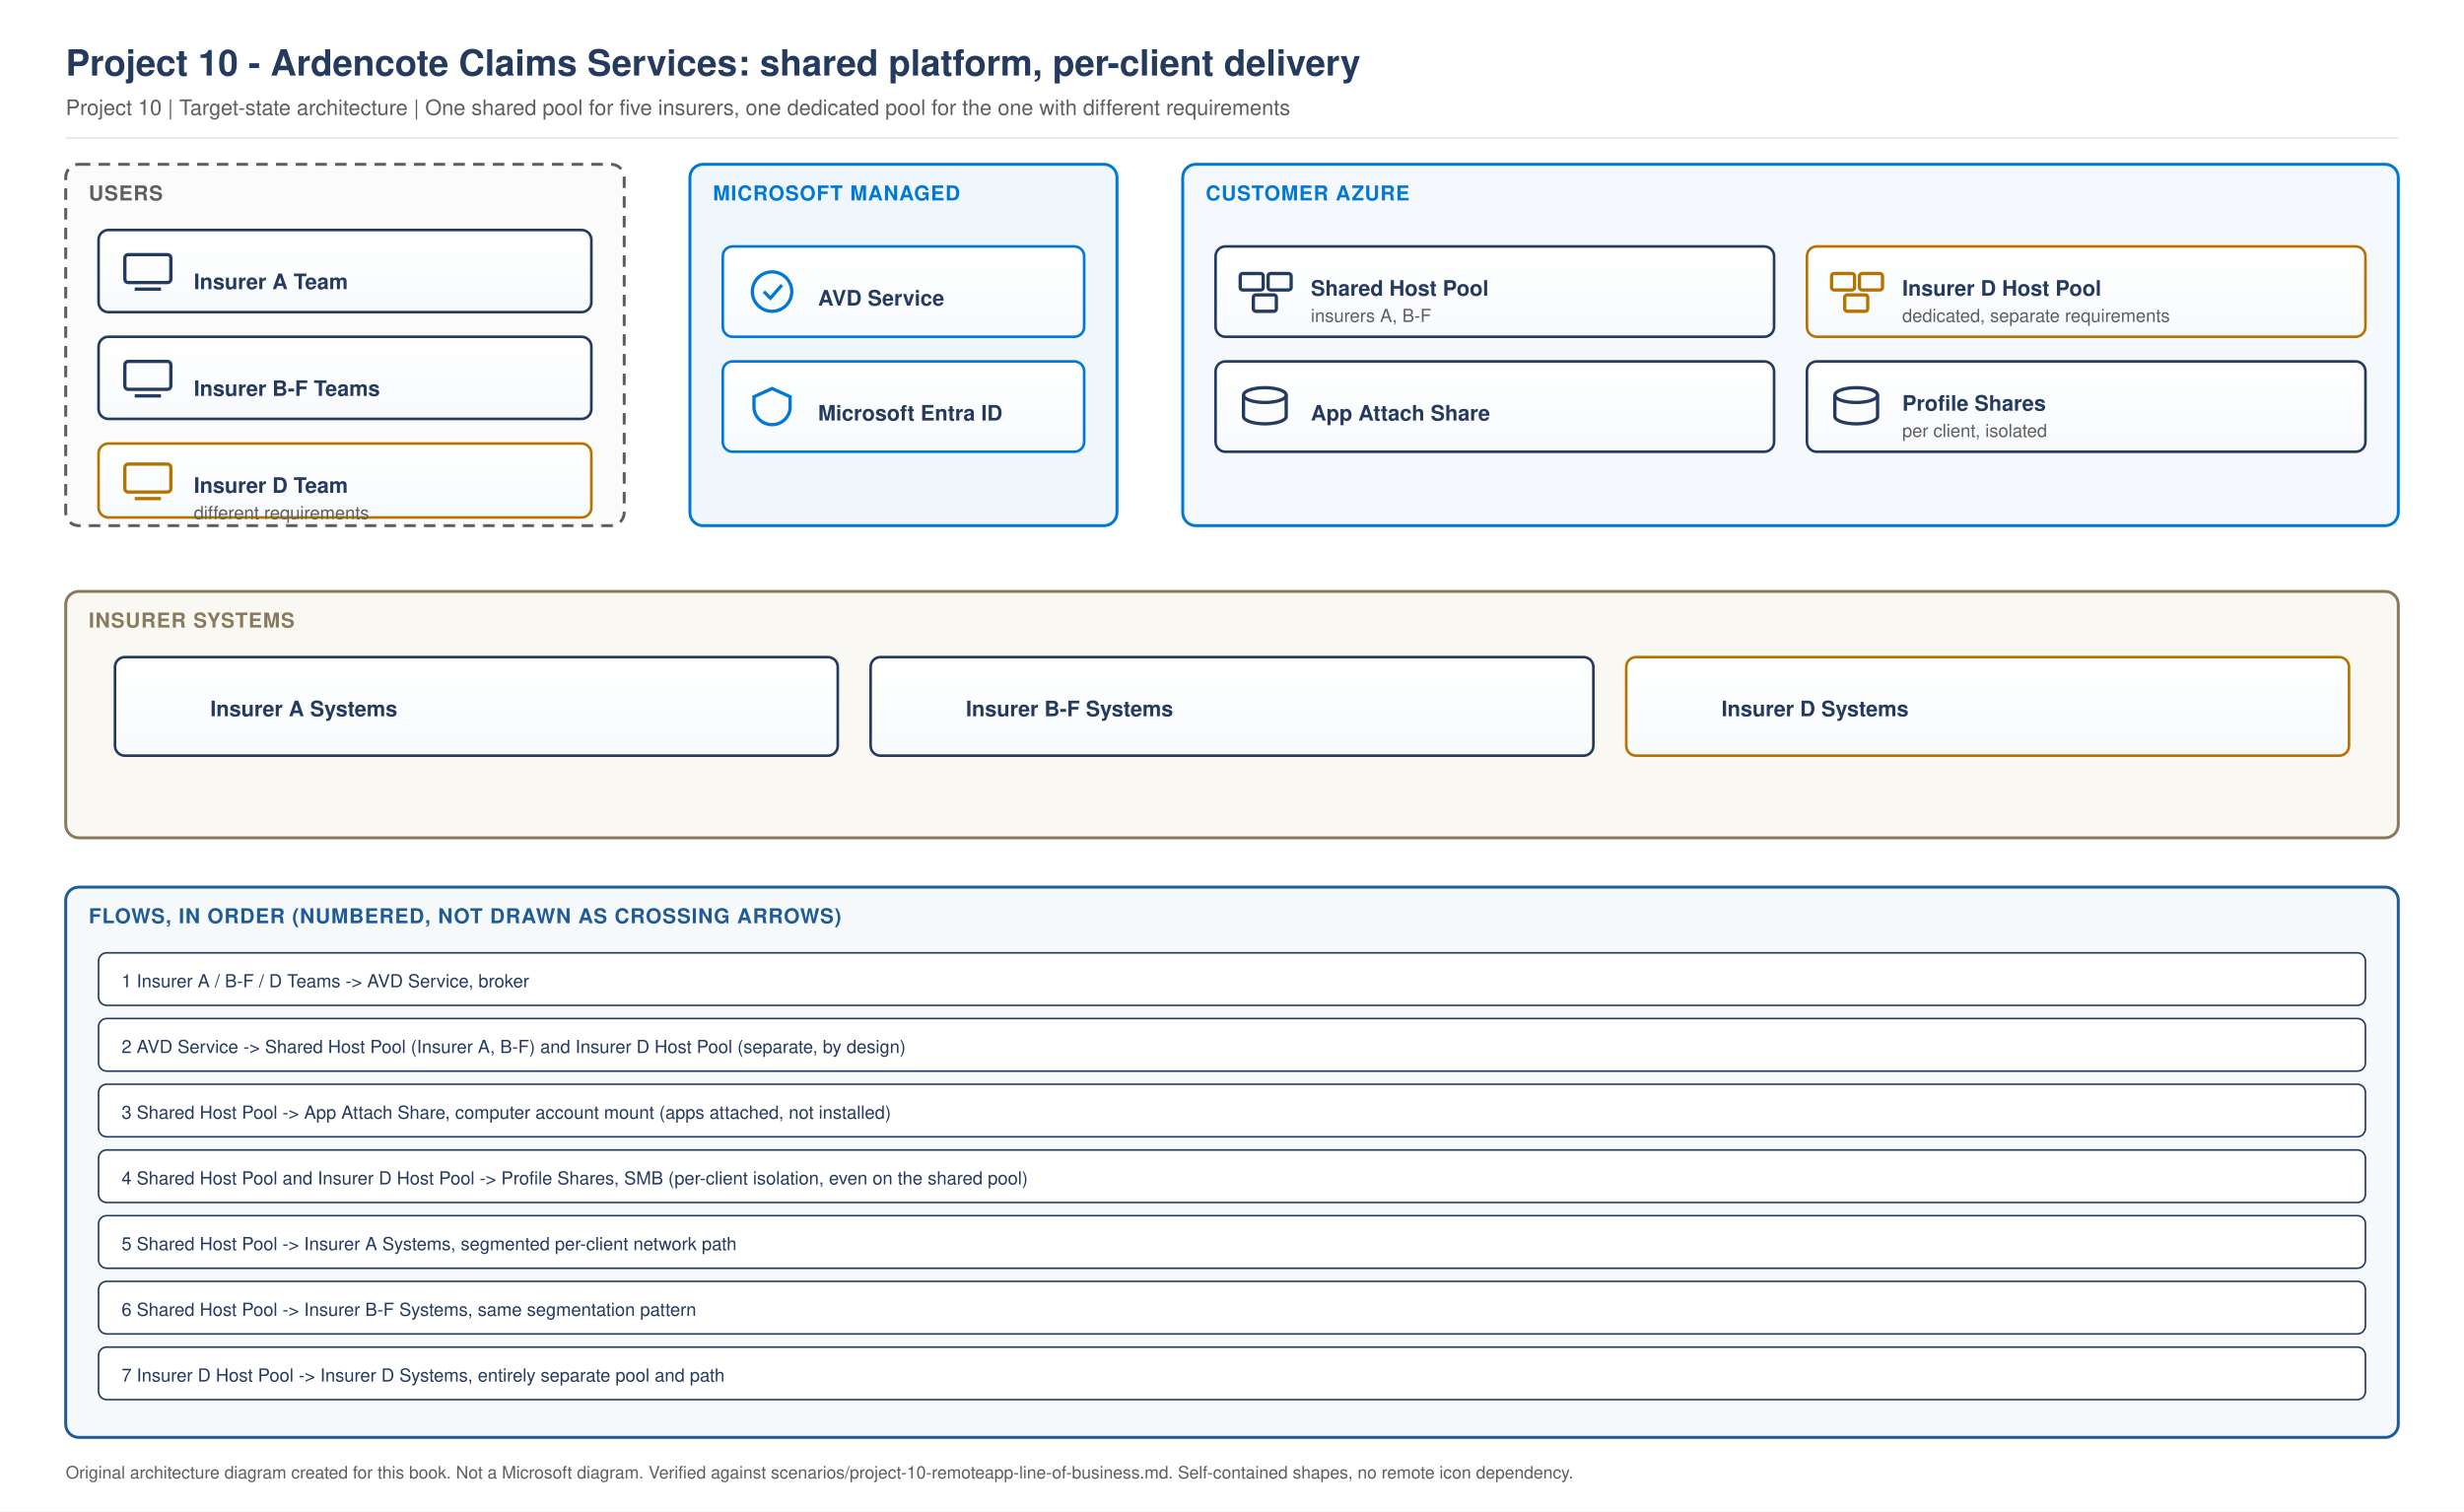
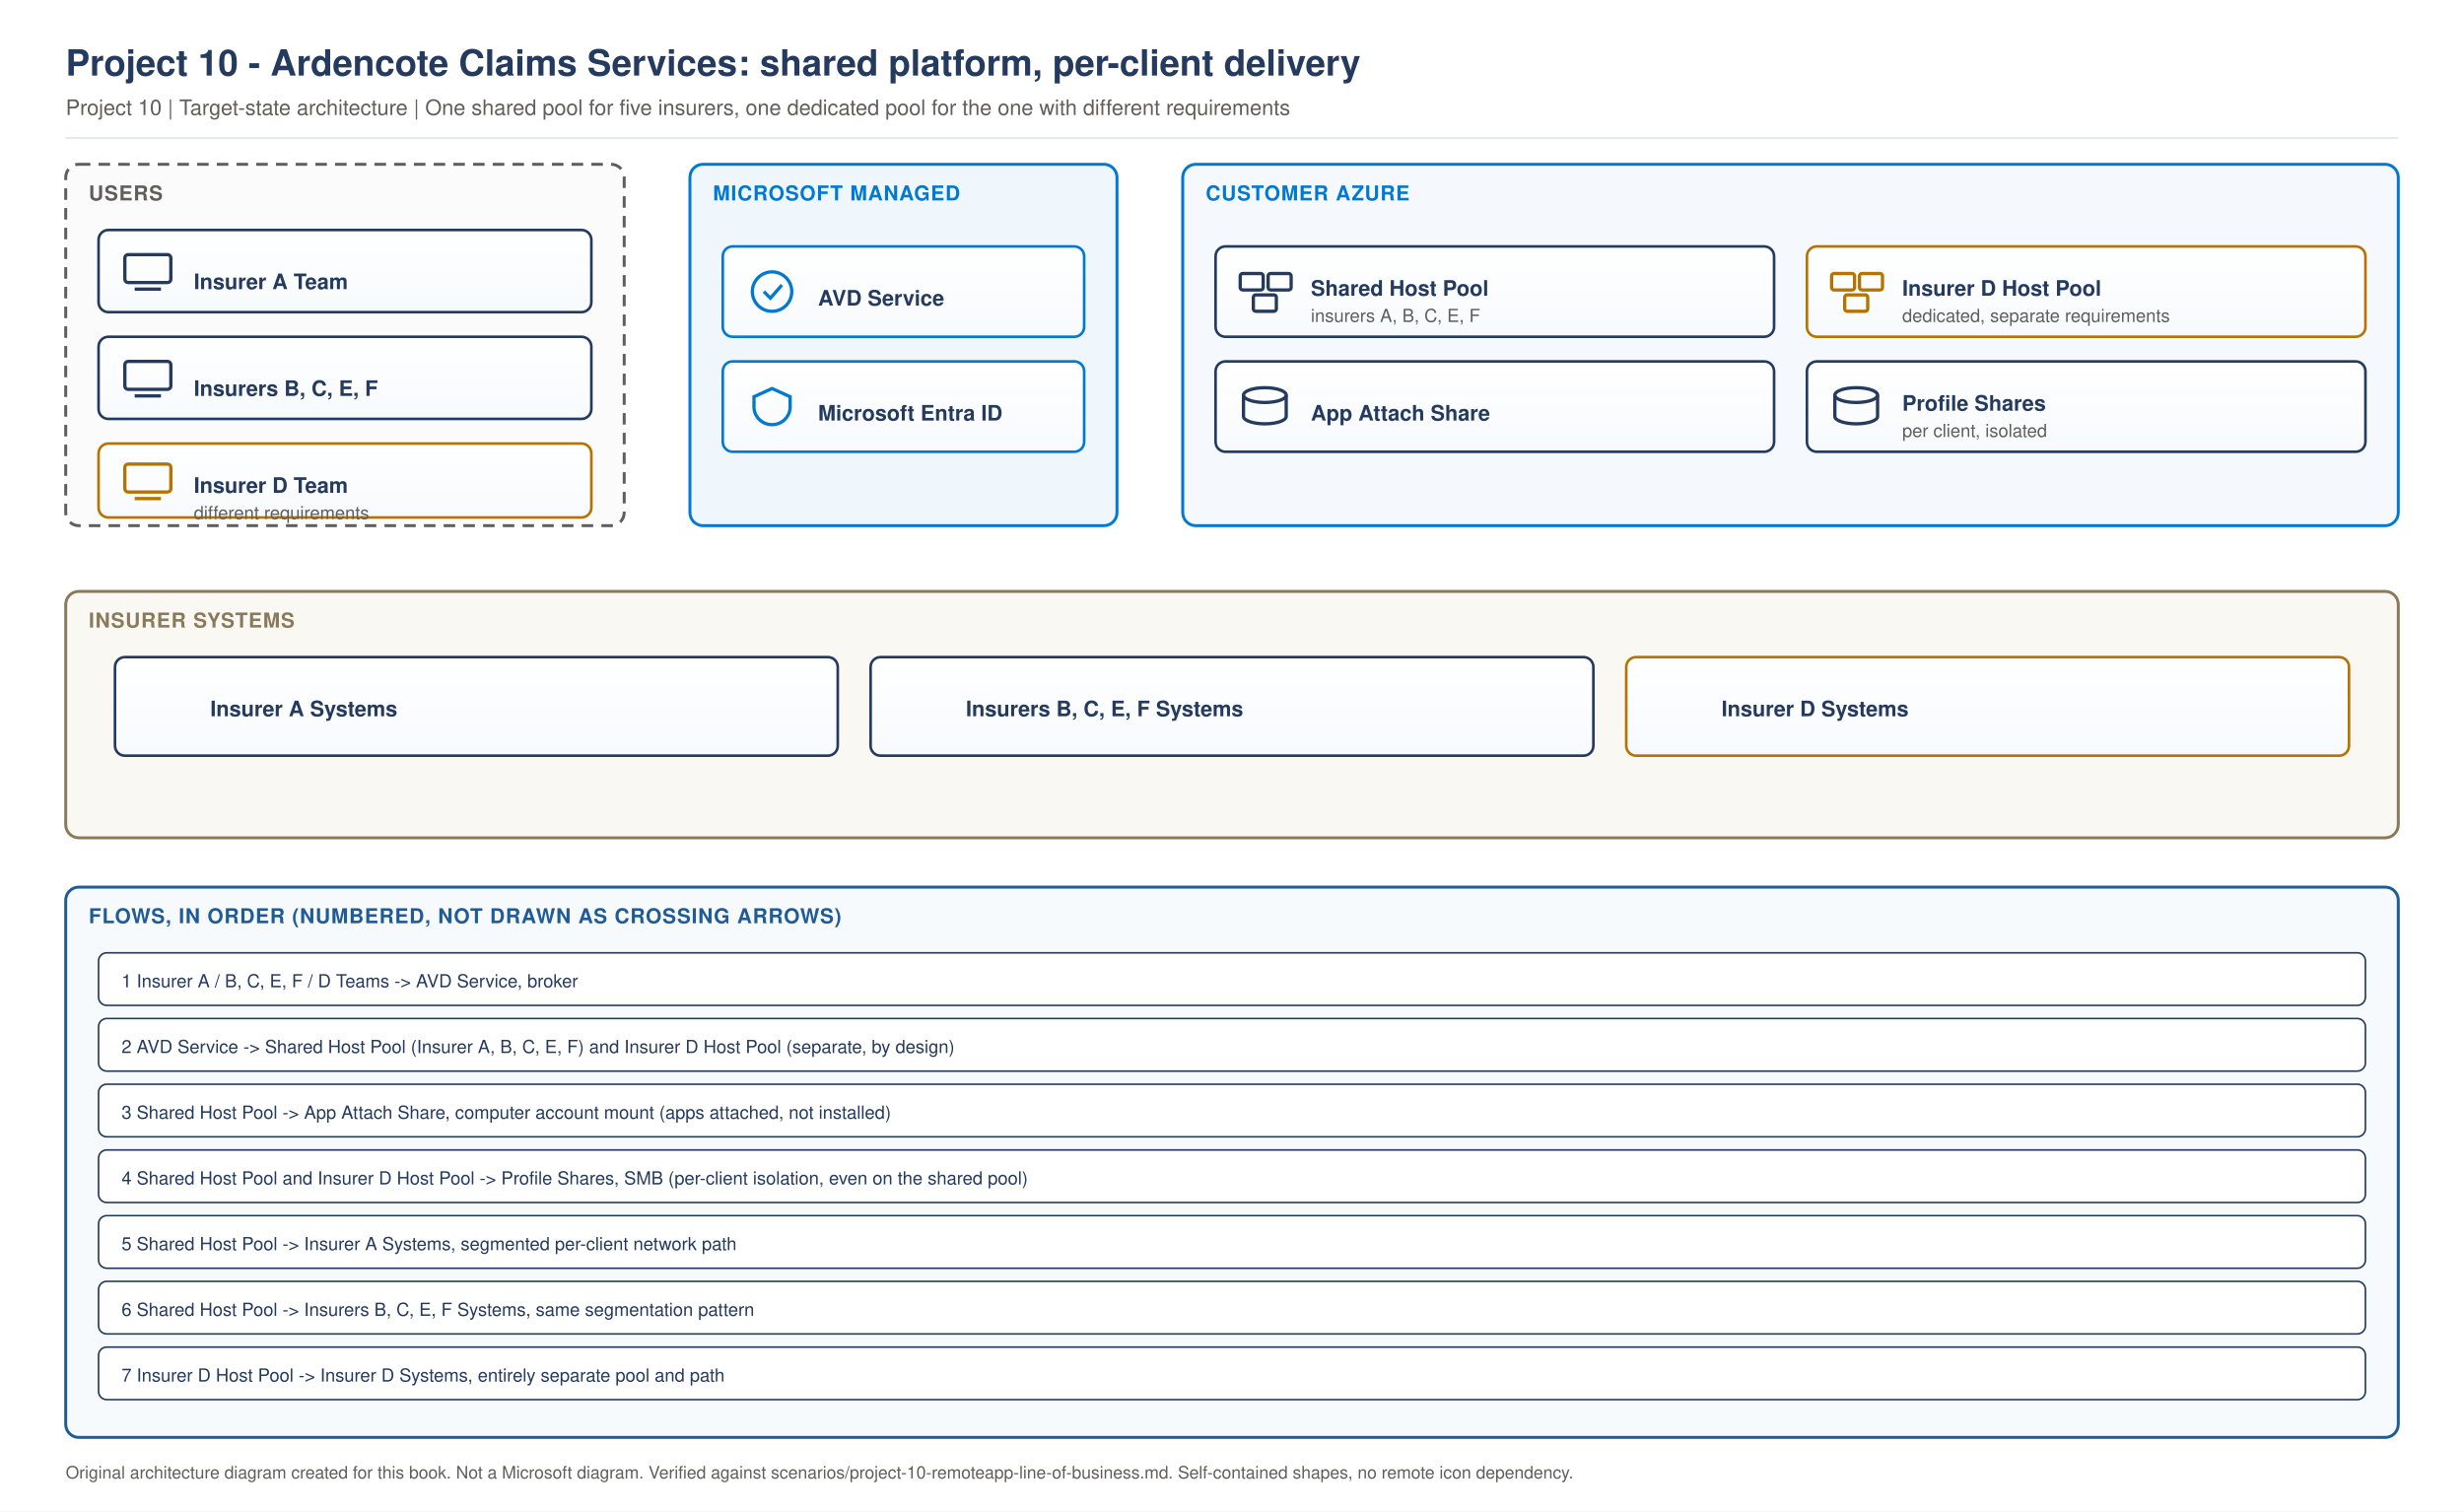
<svg xmlns="http://www.w3.org/2000/svg" width="1500" height="920" viewBox="0 0 1500 920" font-family="Segoe UI,Helvetica,Arial,sans-serif">
  <defs>
    <marker id="a" viewBox="0 0 10 10" refX="9" refY="5" markerWidth="7" markerHeight="7" orient="auto-start-reverse">
      <path d="M0,0 L10,5 L0,10 z" fill="#243A5E" />
    </marker>
    <marker id="ag" viewBox="0 0 10 10" refX="9" refY="5" markerWidth="7" markerHeight="7" orient="auto-start-reverse">
      <path d="M0,0 L10,5 L0,10 z" fill="#107C10" />
    </marker>
    <marker id="ar" viewBox="0 0 10 10" refX="9" refY="5" markerWidth="7" markerHeight="7" orient="auto-start-reverse">
      <path d="M0,0 L10,5 L0,10 z" fill="#A4262C" />
    </marker>
    <linearGradient id="tile" x1="0" y1="0" x2="0" y2="1">
      <stop offset="0" stop-color="#FFFFFF" />
      <stop offset="1" stop-color="#F7FAFD" />
    </linearGradient>
  </defs>
  <rect width="1500" height="920" fill="#FFFFFF" />
  <text x="40" y="46" font-size="22" font-weight="600" fill="#243A5E">Project 10 - Ardencote Claims Services: shared platform, per-client delivery</text>
  <text x="40" y="70" font-size="13" fill="#605E5C">Project 10 | Target-state architecture | One shared pool for five insurers, one dedicated pool for the one with different requirements</text>
  <line x1="40" y1="84" x2="1460" y2="84" stroke="#E1E5EA" />
  <rect x="40" y="100" width="340" height="220" rx="8" fill="#FBFBFC" stroke="#605E5C" stroke-width="1.8" stroke-dasharray="7 5" />
  <text x="54" y="122" font-size="12.5" font-weight="700" fill="#605E5C" letter-spacing="0.5">USERS</text>
  <g>
    <rect x="60" y="140" width="300" height="50" rx="6" fill="url(#tile)" stroke="#243A5E" stroke-width="1.6" />
    <rect x="76" y="155.0" width="28" height="17" rx="2" fill="none" stroke="#243A5E" stroke-width="2" />
    <path d="M82,176.0 h16" stroke="#243A5E" stroke-width="2" />
    <text x="118" y="176" font-size="13" font-weight="600" fill="#243A5E">Insurer A Team</text>
  </g>
  <g>
    <rect x="60" y="205" width="300" height="50" rx="6" fill="url(#tile)" stroke="#243A5E" stroke-width="1.6" />
    <rect x="76" y="220.0" width="28" height="17" rx="2" fill="none" stroke="#243A5E" stroke-width="2" />
    <path d="M82,241.0 h16" stroke="#243A5E" stroke-width="2" />
-     <text x="118" y="241" font-size="13" font-weight="600" fill="#243A5E">Insurer B-F Teams</text>
+     <text x="118" y="241" font-size="13" font-weight="600" fill="#243A5E">Insurers B, C, E, F</text>
  </g>
  <g>
    <rect x="60" y="270" width="300" height="45" rx="6" fill="url(#tile)" stroke="#B77300" stroke-width="1.6" />
    <rect x="76" y="282.5" width="28" height="17" rx="2" fill="none" stroke="#B77300" stroke-width="2" />
    <path d="M82,303.5 h16" stroke="#B77300" stroke-width="2" />
    <text x="118" y="300" font-size="13" font-weight="600" fill="#243A5E">Insurer D Team</text>
    <text x="118" y="316" font-size="11" fill="#605E5C">different requirements</text>
  </g>
  <rect x="420" y="100" width="260" height="220" rx="8" fill="#EFF6FC" stroke="#0078D4" stroke-width="1.8" />
  <text x="434" y="122" font-size="12.5" font-weight="700" fill="#0078D4" letter-spacing="0.5">MICROSOFT MANAGED</text>
  <g>
    <rect x="440" y="150" width="220" height="55" rx="6" fill="url(#tile)" stroke="#0078D4" stroke-width="1.6" />
    <circle cx="470" cy="177.5" r="12" fill="none" stroke="#0078D4" stroke-width="2" />
    <path d="M465,177.5 l4,4 l7,-8" fill="none" stroke="#0078D4" stroke-width="2" />
    <text x="498" y="186" font-size="13" font-weight="600" fill="#243A5E">AVD Service</text>
  </g>
  <g>
    <rect x="440" y="220" width="220" height="55" rx="6" fill="url(#tile)" stroke="#0078D4" stroke-width="1.6" />
    <path d="M470,236.5 l11,5 v7 a11,11 0 0 1 -11,10 a11,11 0 0 1 -11,-10 v-7 z" fill="none" stroke="#0078D4" stroke-width="2" />
    <text x="498" y="256" font-size="13" font-weight="600" fill="#243A5E">Microsoft Entra ID</text>
  </g>
  <rect x="720" y="100" width="740" height="220" rx="8" fill="#F5F9FD" stroke="#0078D4" stroke-width="1.8" />
  <text x="734" y="122" font-size="12.5" font-weight="700" fill="#0078D4" letter-spacing="0.5">CUSTOMER AZURE</text>
  <g>
    <rect x="740" y="150" width="340" height="55" rx="6" fill="url(#tile)" stroke="#243A5E" stroke-width="1.6" />
    <rect x="755" y="166.5" width="14" height="10" rx="1.5" fill="none" stroke="#243A5E" stroke-width="2" />
    <rect x="772" y="166.5" width="14" height="10" rx="1.5" fill="none" stroke="#243A5E" stroke-width="2" />
    <rect x="763" y="179.5" width="14" height="10" rx="1.5" fill="none" stroke="#243A5E" stroke-width="2" />
    <text x="798" y="180" font-size="13" font-weight="600" fill="#243A5E">Shared Host Pool</text>
-     <text x="798" y="196" font-size="11" fill="#605E5C">insurers A, B-F</text>
+     <text x="798" y="196" font-size="11" fill="#605E5C">insurers A, B, C, E, F</text>
  </g>
  <g>
    <rect x="1100" y="150" width="340" height="55" rx="6" fill="url(#tile)" stroke="#B77300" stroke-width="1.6" />
    <rect x="1115" y="166.5" width="14" height="10" rx="1.5" fill="none" stroke="#B77300" stroke-width="2" />
    <rect x="1132" y="166.5" width="14" height="10" rx="1.5" fill="none" stroke="#B77300" stroke-width="2" />
    <rect x="1123" y="179.5" width="14" height="10" rx="1.5" fill="none" stroke="#B77300" stroke-width="2" />
    <text x="1158" y="180" font-size="13" font-weight="600" fill="#243A5E">Insurer D Host Pool</text>
    <text x="1158" y="196" font-size="11" fill="#605E5C">dedicated, separate requirements</text>
  </g>
  <g>
    <rect x="740" y="220" width="340" height="55" rx="6" fill="url(#tile)" stroke="#243A5E" stroke-width="1.6" />
    <ellipse cx="770" cy="240.5" rx="13" ry="4.5" fill="none" stroke="#243A5E" stroke-width="2" />
    <path d="M757,240.5 v13 a13,4.5 0 0 0 26,0 v-13" fill="none" stroke="#243A5E" stroke-width="2" />
    <text x="798" y="256" font-size="13" font-weight="600" fill="#243A5E">App Attach Share</text>
  </g>
  <g>
    <rect x="1100" y="220" width="340" height="55" rx="6" fill="url(#tile)" stroke="#243A5E" stroke-width="1.6" />
    <ellipse cx="1130" cy="240.5" rx="13" ry="4.5" fill="none" stroke="#243A5E" stroke-width="2" />
    <path d="M1117,240.5 v13 a13,4.5 0 0 0 26,0 v-13" fill="none" stroke="#243A5E" stroke-width="2" />
    <text x="1158" y="250" font-size="13" font-weight="600" fill="#243A5E">Profile Shares</text>
    <text x="1158" y="266" font-size="11" fill="#605E5C">per client, isolated</text>
  </g>
  <rect x="40" y="360" width="1420" height="150" rx="8" fill="#FAF8F3" stroke="#8A7A5C" stroke-width="1.8" />
  <text x="54" y="382" font-size="12.5" font-weight="700" fill="#8A7A5C" letter-spacing="0.5">INSURER SYSTEMS</text>
  <g>
    <rect x="70" y="400" width="440" height="60" rx="6" fill="url(#tile)" stroke="#243A5E" stroke-width="1.6" />
    <text x="128" y="436" font-size="13" font-weight="600" fill="#243A5E">Insurer A Systems</text>
  </g>
  <g>
    <rect x="530" y="400" width="440" height="60" rx="6" fill="url(#tile)" stroke="#243A5E" stroke-width="1.6" />
-     <text x="588" y="436" font-size="13" font-weight="600" fill="#243A5E">Insurer B-F Systems</text>
+     <text x="588" y="436" font-size="13" font-weight="600" fill="#243A5E">Insurers B, C, E, F Systems</text>
  </g>
  <g>
    <rect x="990" y="400" width="440" height="60" rx="6" fill="url(#tile)" stroke="#B77300" stroke-width="1.6" />
    <text x="1048" y="436" font-size="13" font-weight="600" fill="#243A5E">Insurer D Systems</text>
  </g>
  <rect x="40" y="540" width="1420" height="335" rx="8" fill="#F7FAFD" stroke="#1F5B96" stroke-width="1.8" />
  <text x="54" y="562" font-size="12.5" font-weight="700" fill="#1F5B96" letter-spacing="0.5">FLOWS, IN ORDER (NUMBERED, NOT DRAWN AS CROSSING ARROWS)</text>
  <rect x="60" y="580" width="1380" height="32" rx="5" fill="#FFFFFF" stroke="#243A5E" />
-   <text x="74" y="601" font-size="11" fill="#243A5E">1  Insurer A / B-F / D Teams -&gt; AVD Service, broker</text>
+   <text x="74" y="601" font-size="11" fill="#243A5E">1  Insurer A / B, C, E, F / D Teams -&gt; AVD Service, broker</text>
  <rect x="60" y="620" width="1380" height="32" rx="5" fill="#FFFFFF" stroke="#243A5E" />
-   <text x="74" y="641" font-size="11" fill="#243A5E">2  AVD Service -&gt; Shared Host Pool (Insurer A, B-F) and Insurer D Host Pool (separate, by design)</text>
+   <text x="74" y="641" font-size="11" fill="#243A5E">2  AVD Service -&gt; Shared Host Pool (Insurer A, B, C, E, F) and Insurer D Host Pool (separate, by design)</text>
  <rect x="60" y="660" width="1380" height="32" rx="5" fill="#FFFFFF" stroke="#243A5E" />
  <text x="74" y="681" font-size="11" fill="#243A5E">3  Shared Host Pool -&gt; App Attach Share, computer account mount (apps attached, not installed)</text>
  <rect x="60" y="700" width="1380" height="32" rx="5" fill="#FFFFFF" stroke="#243A5E" />
  <text x="74" y="721" font-size="11" fill="#243A5E">4  Shared Host Pool and Insurer D Host Pool -&gt; Profile Shares, SMB (per-client isolation, even on the shared pool)</text>
  <rect x="60" y="740" width="1380" height="32" rx="5" fill="#FFFFFF" stroke="#243A5E" />
  <text x="74" y="761" font-size="11" fill="#243A5E">5  Shared Host Pool -&gt; Insurer A Systems, segmented per-client network path</text>
  <rect x="60" y="780" width="1380" height="32" rx="5" fill="#FFFFFF" stroke="#243A5E" />
-   <text x="74" y="801" font-size="11" fill="#243A5E">6  Shared Host Pool -&gt; Insurer B-F Systems, same segmentation pattern</text>
+   <text x="74" y="801" font-size="11" fill="#243A5E">6  Shared Host Pool -&gt; Insurers B, C, E, F Systems, same segmentation pattern</text>
  <rect x="60" y="820" width="1380" height="32" rx="5" fill="#FFFFFF" stroke="#243A5E" />
  <text x="74" y="841" font-size="11" fill="#243A5E">7  Insurer D Host Pool -&gt; Insurer D Systems, entirely separate pool and path</text>
  <text x="40" y="900" font-size="10.5" fill="#605E5C">Original architecture diagram created for this book. Not a Microsoft diagram. Verified against scenarios/project-10-remoteapp-line-of-business.md. Self-contained shapes, no remote icon dependency.</text>
</svg>
